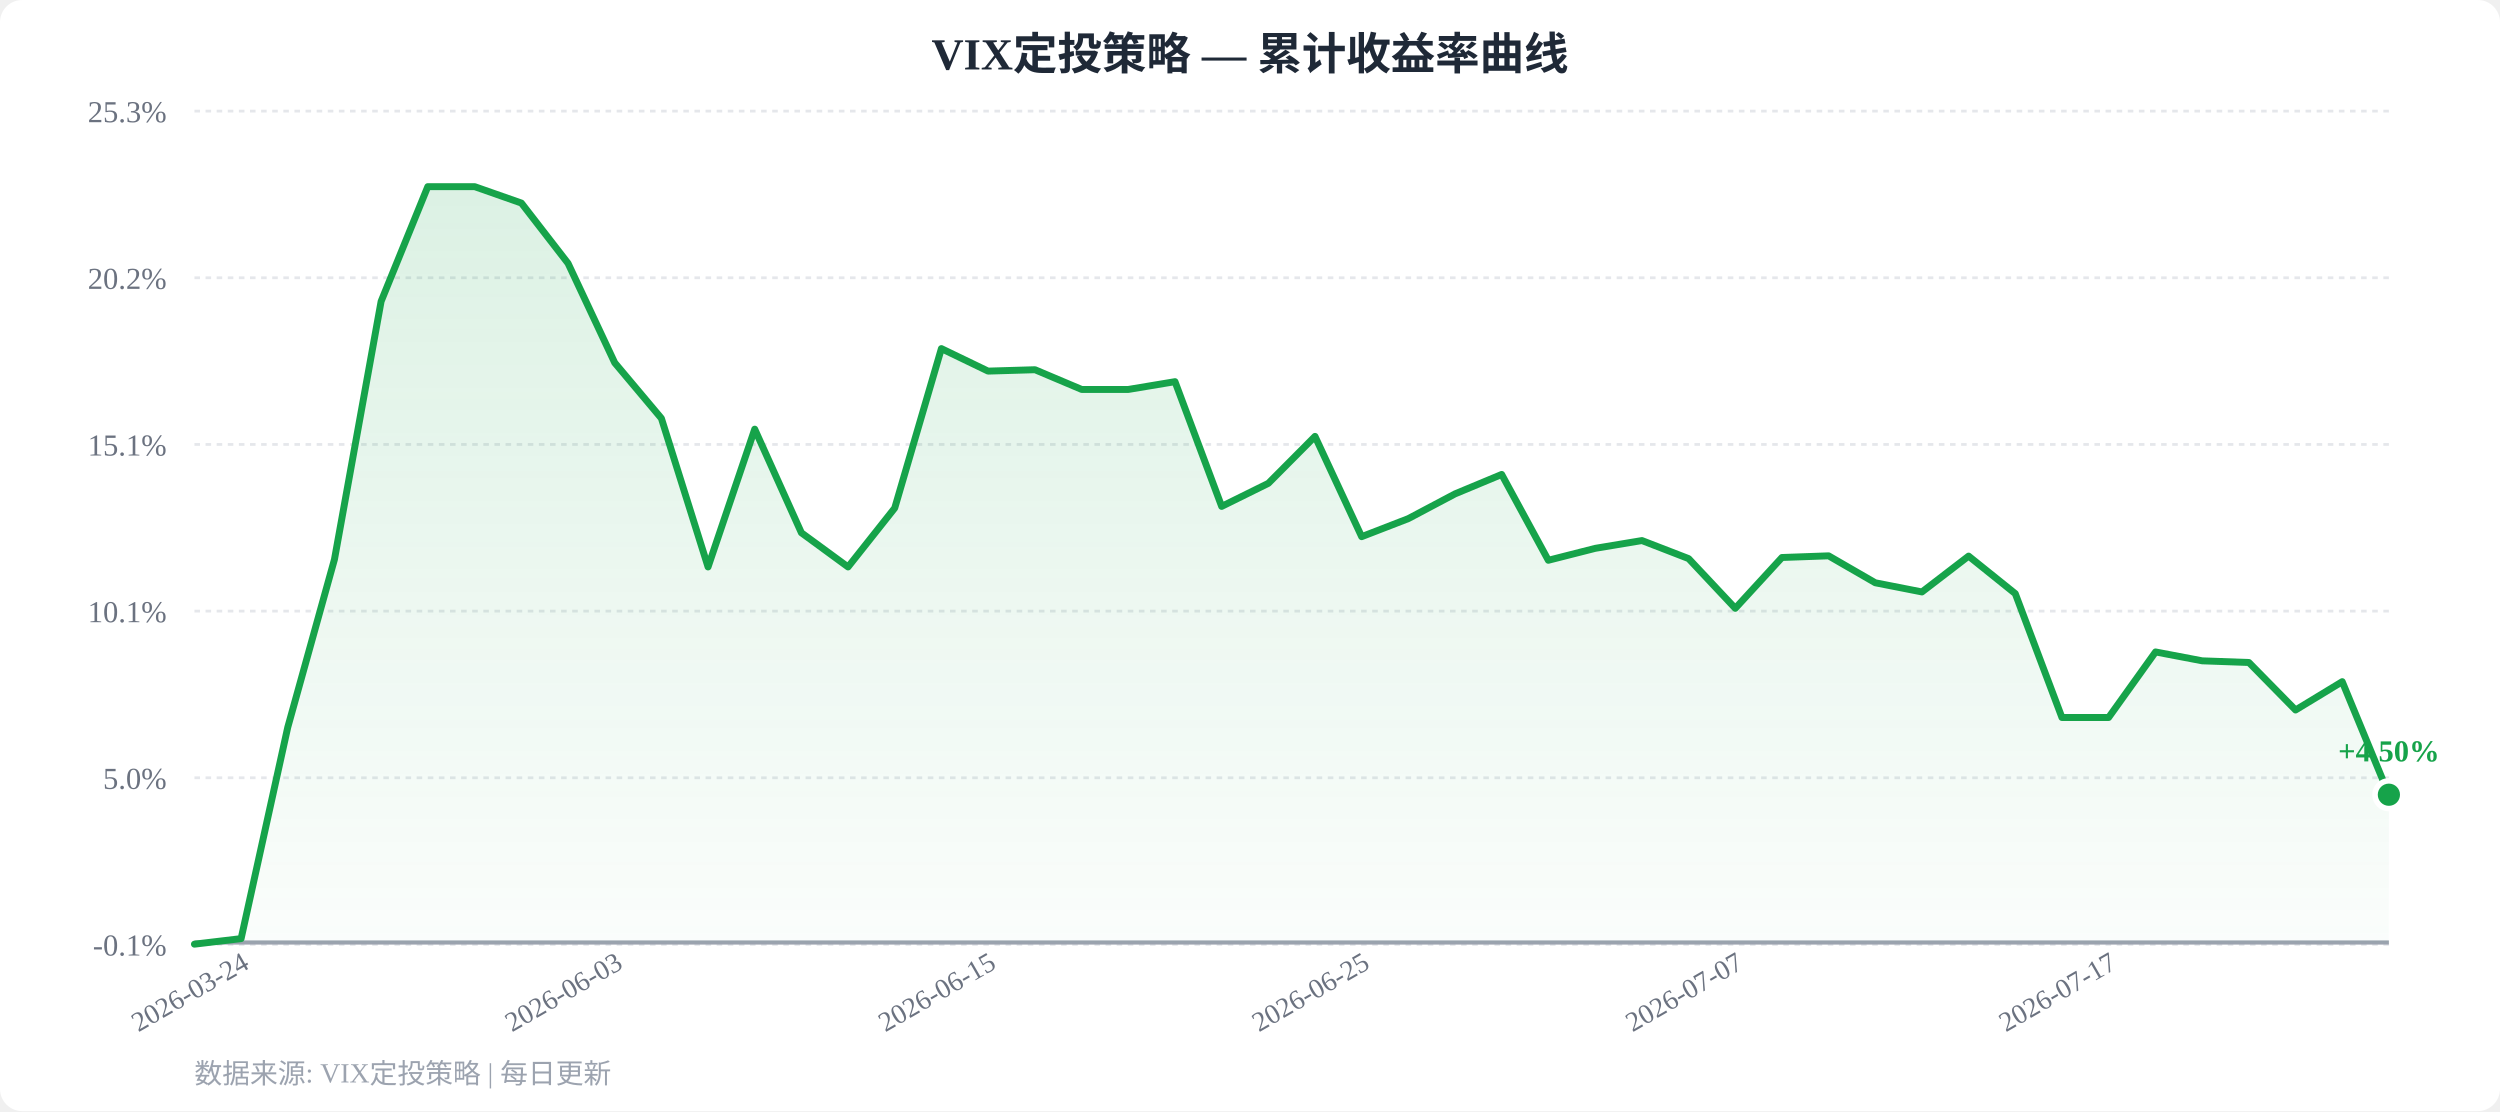
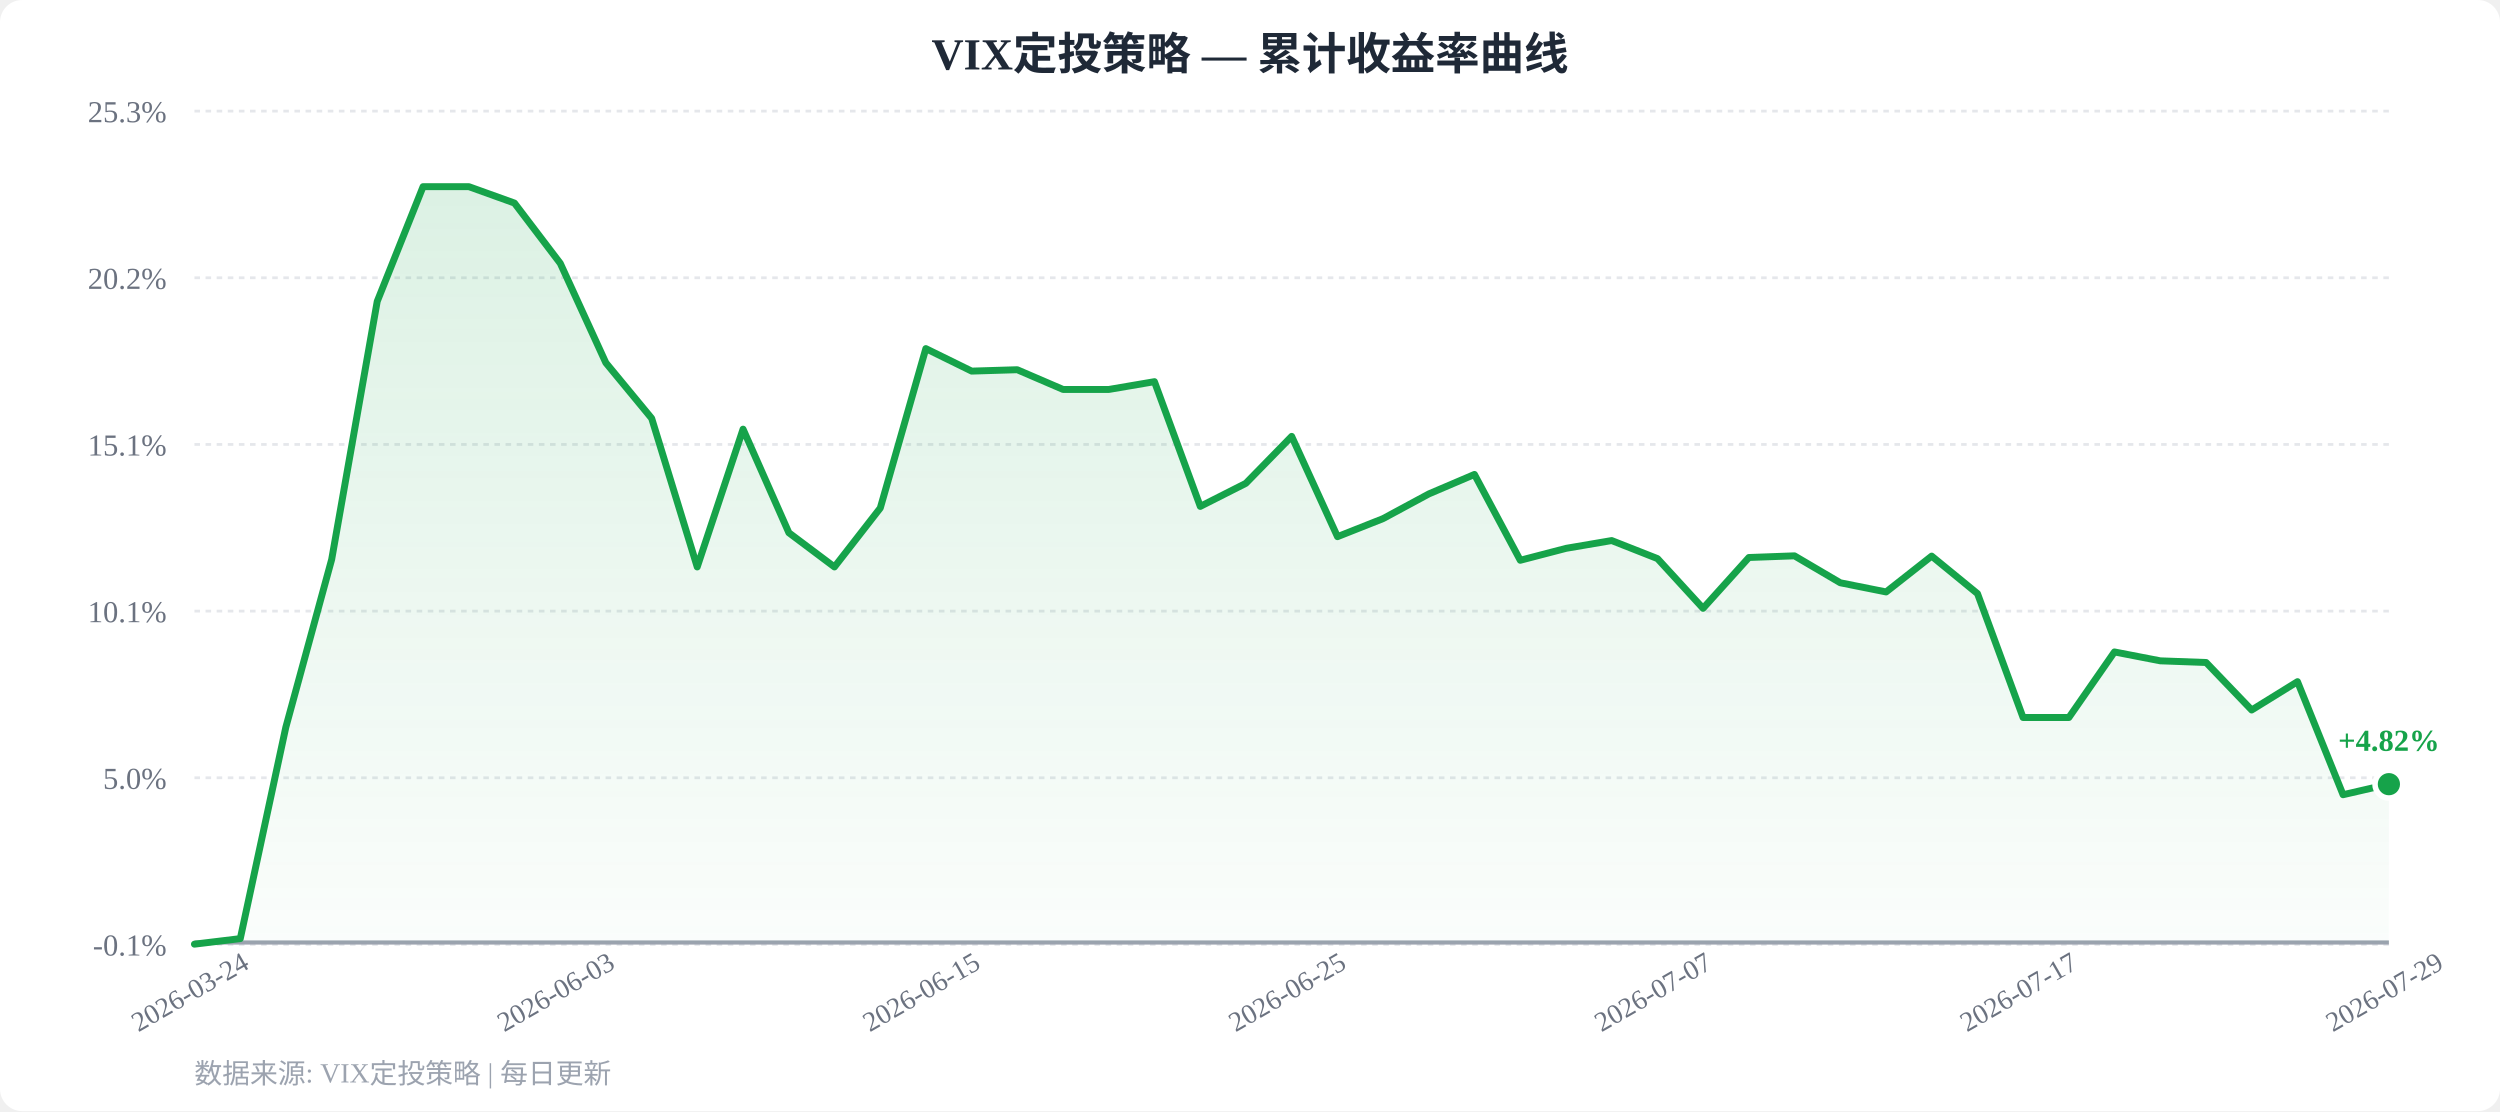
<svg xmlns="http://www.w3.org/2000/svg" viewBox="0 0 900 400" width="100%" height="100%">
  <defs>
    <linearGradient id="areaGradient" x1="0" y1="0" x2="0" y2="1">
      <stop offset="0%" stop-color="#16a34a" stop-opacity="0.15" />
      <stop offset="100%" stop-color="#16a34a" stop-opacity="0.02" />
    </linearGradient>
  </defs>
  <rect width="900" height="400" fill="#ffffff" rx="8" />
  <text x="450.0" y="25" text-anchor="middle" font-size="16" font-weight="bold" fill="#1f2937">VIX定投策略 — 累计收益率曲线</text>
  <line x1="70" y1="340.0" x2="860" y2="340.0" stroke="#e5e7eb" stroke-width="1" stroke-dasharray="2,2" />
  <line x1="70" y1="280.0" x2="860" y2="280.0" stroke="#e5e7eb" stroke-width="1" stroke-dasharray="2,2" />
  <line x1="70" y1="220.0" x2="860" y2="220.0" stroke="#e5e7eb" stroke-width="1" stroke-dasharray="2,2" />
  <line x1="70" y1="160.0" x2="860" y2="160.0" stroke="#e5e7eb" stroke-width="1" stroke-dasharray="2,2" />
  <line x1="70" y1="100.0" x2="860" y2="100.0" stroke="#e5e7eb" stroke-width="1" stroke-dasharray="2,2" />
  <line x1="70" y1="40.0" x2="860" y2="40.0" stroke="#e5e7eb" stroke-width="1" stroke-dasharray="2,2" />
  <line x1="70" y1="339.3" x2="860" y2="339.3" stroke="#9ca3af" stroke-width="1.5" />
-   <path d="M70.0,339.9 L86.8,337.9 L103.6,261.8 L120.4,201.4 L137.2,108.5 L154.0,67.2 L170.9,67.2 L187.7,73.1 L204.5,94.8 L221.3,130.6 L238.1,150.6 L254.9,204.1 L271.7,154.5 L288.5,191.8 L305.3,204.1 L322.1,182.9 L338.9,125.5 L355.7,133.6 L372.6,133.1 L389.4,140.2 L406.2,140.2 L423.0,137.4 L439.8,182.3 L456.6,174.0 L473.4,157.1 L490.2,193.2 L507.0,186.7 L523.8,177.8 L540.6,170.8 L557.4,201.7 L574.3,197.4 L591.1,194.6 L607.9,201.1 L624.7,219.0 L641.5,200.7 L658.3,200.1 L675.1,209.8 L691.9,213.1 L708.7,200.2 L725.5,213.7 L742.3,258.3 L759.1,258.3 L776.0,234.7 L792.8,237.9 L809.6,238.5 L826.4,255.6 L843.2,245.4 L860.0,286.1 L860.0,339.3 L70.0,339.3 Z" fill="url(#areaGradient)" stroke="none" />
-   <path d="M70.0,339.9 L86.8,337.9 L103.6,261.8 L120.4,201.4 L137.2,108.5 L154.0,67.2 L170.9,67.2 L187.7,73.1 L204.5,94.8 L221.3,130.6 L238.1,150.6 L254.9,204.1 L271.7,154.5 L288.5,191.8 L305.3,204.1 L322.1,182.9 L338.9,125.5 L355.7,133.6 L372.6,133.1 L389.4,140.2 L406.2,140.2 L423.0,137.4 L439.8,182.3 L456.6,174.0 L473.4,157.1 L490.2,193.2 L507.0,186.7 L523.8,177.8 L540.6,170.8 L557.4,201.7 L574.3,197.4 L591.1,194.6 L607.9,201.1 L624.7,219.0 L641.5,200.7 L658.3,200.1 L675.1,209.8 L691.9,213.1 L708.7,200.2 L725.5,213.7 L742.3,258.3 L759.1,258.3 L776.0,234.7 L792.8,237.9 L809.6,238.5 L826.4,255.6 L843.2,245.4 L860.0,286.1" fill="none" stroke="#16a34a" stroke-width="2.5" stroke-linejoin="round" stroke-linecap="round" />
-   <circle cx="860.0" cy="286.1" r="5" fill="#16a34a" stroke="#ffffff" stroke-width="2" />
-   <text x="860.0" y="274.1" text-anchor="middle" font-size="11" font-weight="bold" fill="#16a34a">+4.50%</text>
+   <path d="M70.0,339.9 L86.5,337.9 L102.9,261.8 L119.4,201.4 L135.8,108.5 L152.3,67.2 L168.8,67.2 L185.2,73.1 L201.7,94.8 L218.1,130.6 L234.6,150.6 L251.0,204.1 L267.5,154.5 L284.0,191.8 L300.4,204.1 L316.9,182.9 L333.3,125.5 L349.8,133.6 L366.2,133.1 L382.7,140.2 L399.2,140.2 L415.6,137.4 L432.1,182.3 L448.5,174.0 L465.0,157.1 L481.5,193.2 L497.9,186.7 L514.4,177.8 L530.8,170.8 L547.3,201.7 L563.8,197.4 L580.2,194.6 L596.7,201.1 L613.1,219.0 L629.6,200.7 L646.0,200.1 L662.5,209.8 L679.0,213.1 L695.4,200.2 L711.9,213.7 L728.3,258.3 L744.8,258.3 L761.2,234.7 L777.7,237.9 L794.2,238.5 L810.6,255.6 L827.1,245.4 L843.5,286.1 L860.0,282.3 L860.0,339.3 L70.0,339.3 Z" fill="url(#areaGradient)" stroke="none" />
+   <path d="M70.0,339.9 L86.5,337.9 L102.9,261.8 L119.4,201.4 L135.8,108.5 L152.3,67.2 L168.8,67.2 L185.2,73.1 L201.7,94.8 L218.1,130.6 L234.6,150.6 L251.0,204.1 L267.5,154.5 L284.0,191.8 L300.4,204.1 L316.9,182.9 L333.3,125.5 L349.8,133.6 L366.2,133.1 L382.7,140.2 L399.2,140.2 L415.6,137.4 L432.1,182.3 L448.5,174.0 L465.0,157.1 L481.5,193.2 L497.9,186.7 L514.4,177.8 L530.8,170.8 L547.3,201.7 L563.8,197.4 L580.2,194.6 L596.7,201.1 L613.1,219.0 L629.6,200.7 L646.0,200.1 L662.5,209.8 L679.0,213.1 L695.4,200.2 L711.9,213.7 L728.3,258.3 L744.8,258.3 L761.2,234.7 L777.7,237.9 L794.2,238.5 L810.6,255.6 L827.1,245.4 L843.5,286.1 L860.0,282.3" fill="none" stroke="#16a34a" stroke-width="2.5" stroke-linejoin="round" stroke-linecap="round" />
+   <circle cx="860.0" cy="282.3" r="5" fill="#16a34a" stroke="#ffffff" stroke-width="2" />
+   <text x="860.0" y="270.3" text-anchor="middle" font-size="11" font-weight="bold" fill="#16a34a">+4.82%</text>
  <text x="60" y="344.0" text-anchor="end" font-size="11" fill="#6b7280">-0.1%</text>
  <text x="60" y="284.0" text-anchor="end" font-size="11" fill="#6b7280">5.0%</text>
  <text x="60" y="224.0" text-anchor="end" font-size="11" fill="#6b7280">10.1%</text>
  <text x="60" y="164.0" text-anchor="end" font-size="11" fill="#6b7280">15.1%</text>
  <text x="60" y="104.0" text-anchor="end" font-size="11" fill="#6b7280">20.2%</text>
  <text x="60" y="44.0" text-anchor="end" font-size="11" fill="#6b7280">25.3%</text>
  <text x="70.0" y="360" text-anchor="middle" font-size="10" fill="#6b7280" transform="rotate(-30 70.0,360)">2026-03-24</text>
-   <text x="204.5" y="360" text-anchor="middle" font-size="10" fill="#6b7280" transform="rotate(-30 204.5,360)">2026-06-03</text>
-   <text x="338.9" y="360" text-anchor="middle" font-size="10" fill="#6b7280" transform="rotate(-30 338.9,360)">2026-06-15</text>
-   <text x="473.4" y="360" text-anchor="middle" font-size="10" fill="#6b7280" transform="rotate(-30 473.4,360)">2026-06-25</text>
-   <text x="607.9" y="360" text-anchor="middle" font-size="10" fill="#6b7280" transform="rotate(-30 607.9,360)">2026-07-07</text>
-   <text x="742.3" y="360" text-anchor="middle" font-size="10" fill="#6b7280" transform="rotate(-30 742.3,360)">2026-07-17</text>
+   <text x="201.7" y="360" text-anchor="middle" font-size="10" fill="#6b7280" transform="rotate(-30 201.7,360)">2026-06-03</text>
+   <text x="333.3" y="360" text-anchor="middle" font-size="10" fill="#6b7280" transform="rotate(-30 333.3,360)">2026-06-15</text>
+   <text x="465.0" y="360" text-anchor="middle" font-size="10" fill="#6b7280" transform="rotate(-30 465.0,360)">2026-06-25</text>
+   <text x="596.7" y="360" text-anchor="middle" font-size="10" fill="#6b7280" transform="rotate(-30 596.7,360)">2026-07-07</text>
+   <text x="728.3" y="360" text-anchor="middle" font-size="10" fill="#6b7280" transform="rotate(-30 728.3,360)">2026-07-17</text>
+   <text x="860.0" y="360" text-anchor="middle" font-size="10" fill="#6b7280" transform="rotate(-30 860.0,360)">2026-07-29</text>
  <text x="70" y="390" font-size="10" fill="#9ca3af">数据来源: VIX定投策略 | 每日更新</text>
</svg>
